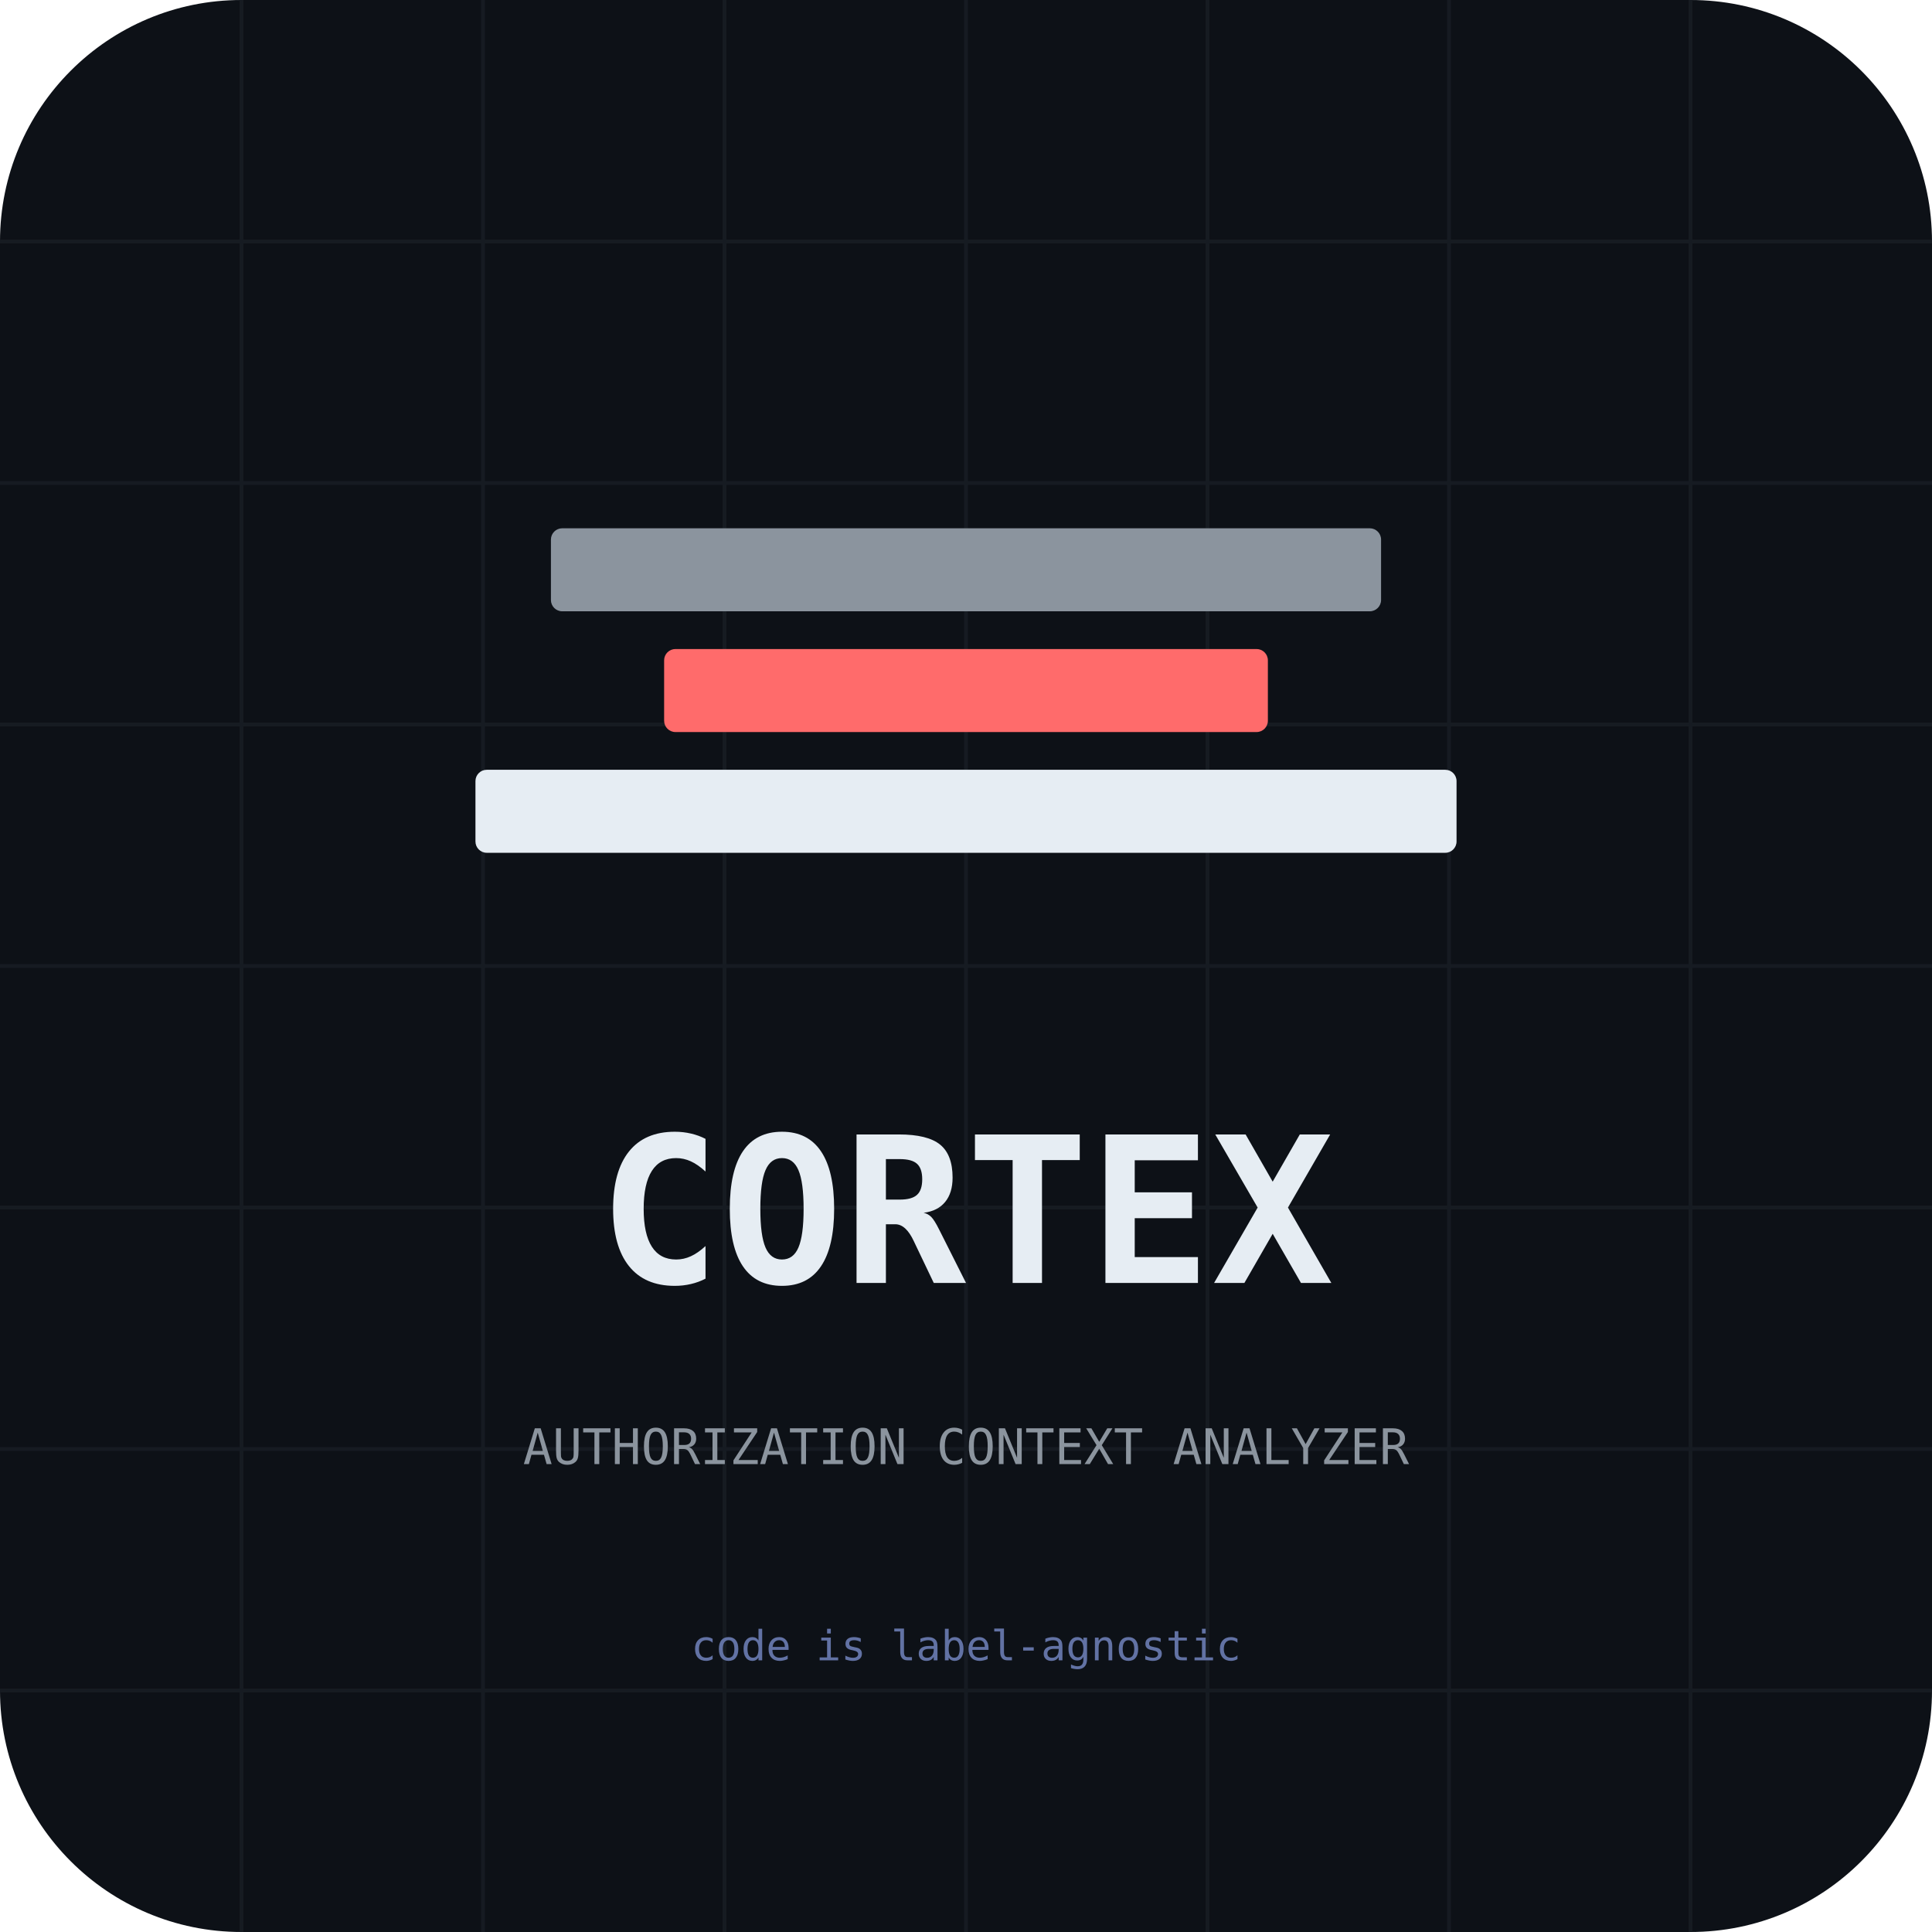
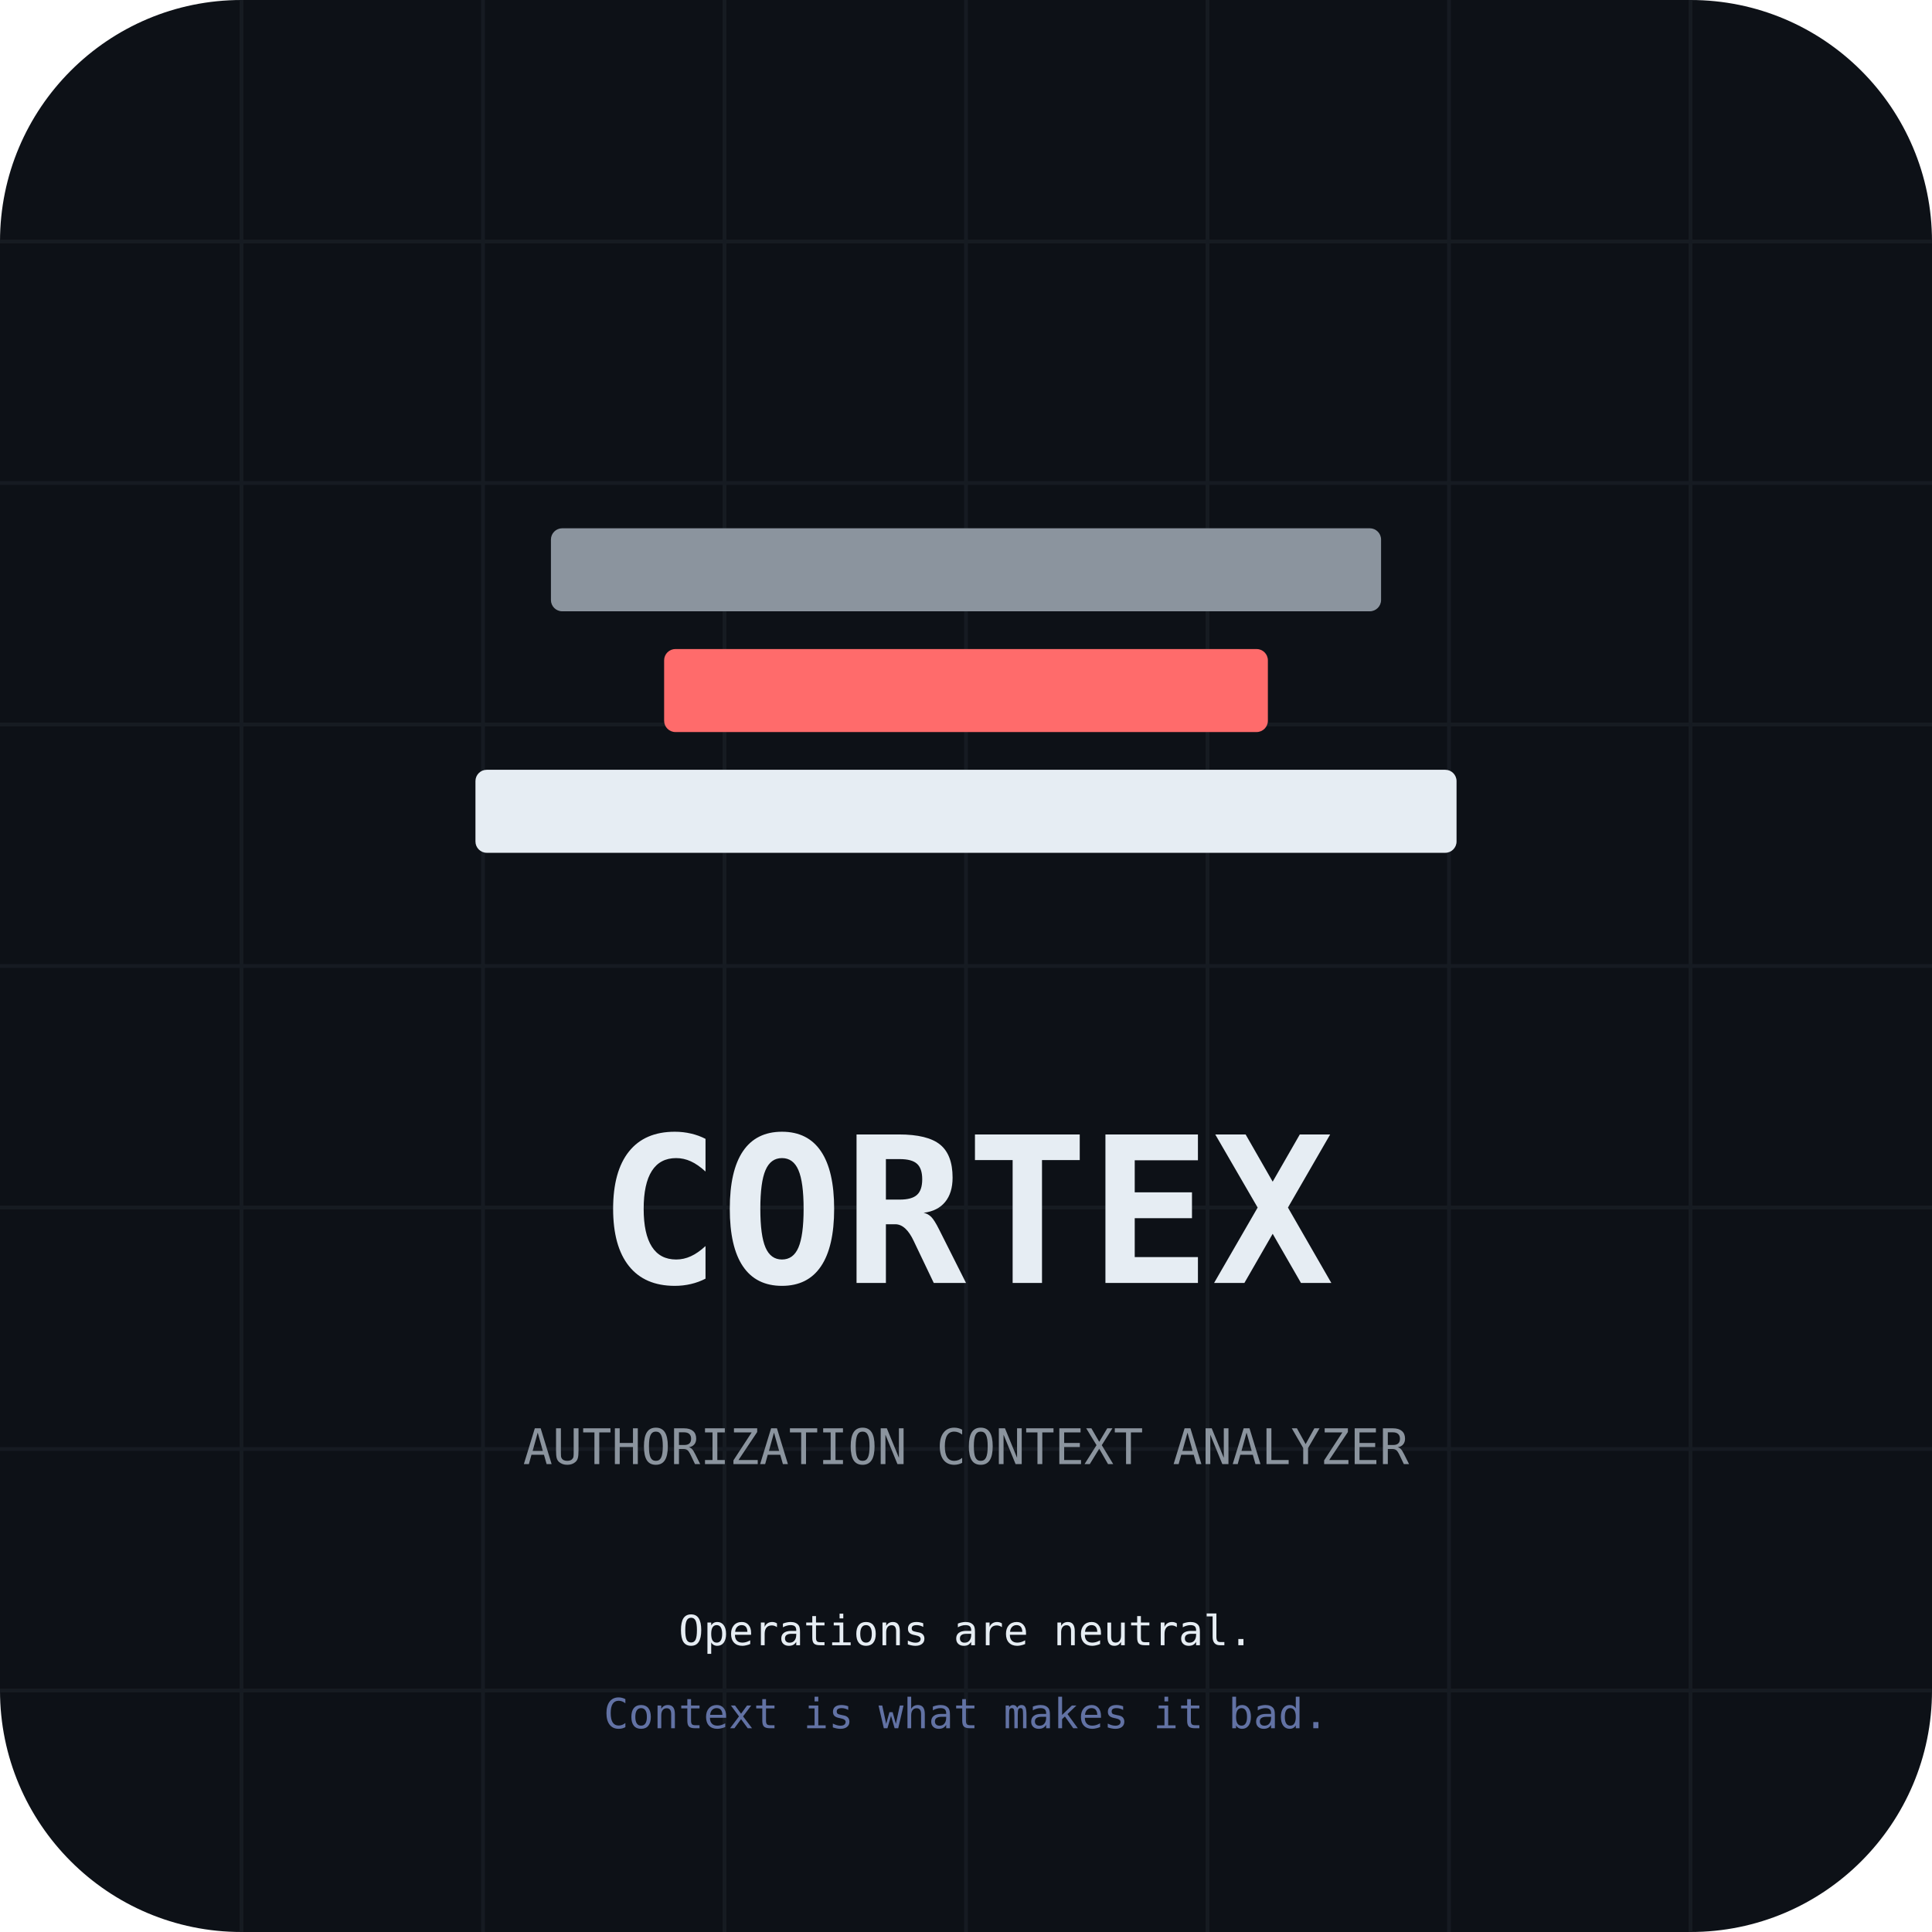
<svg xmlns="http://www.w3.org/2000/svg" viewBox="0 0 512 512" width="512" height="512" role="img" aria-label="Cortex logo">
  <rect width="512" height="512" fill="#0d1117" rx="64" />
  <g stroke="#161b22" stroke-width="1">
    <path d="M0 64 H512 M0 128 H512 M0 192 H512 M0 256 H512 M0 320 H512 M0 384 H512 M0 448 H512" />
    <path d="M64 0 V512 M128 0 V512 M192 0 V512 M256 0 V512 M320 0 V512 M384 0 V512 M448 0 V512" />
  </g>
  <g transform="translate(256, 180)">
    <rect x="-110" y="-40" width="220" height="22" fill="#8b949e" rx="3" />
    <rect x="-80" y="-8" width="160" height="22" fill="#ff6b6b" rx="3" />
    <rect x="-130" y="24" width="260" height="22" fill="#e6edf3" rx="3" />
  </g>
  <text x="256" y="340" text-anchor="middle" font-family="DejaVu Sans Mono, ui-monospace, SFMono-Regular, Menlo, Consolas, monospace" font-size="54" font-weight="700" fill="#e6edf3">CORTEX</text>
  <text x="256" y="388" text-anchor="middle" font-family="DejaVu Sans Mono, ui-monospace, SFMono-Regular, Menlo, Consolas, monospace" font-size="13" fill="#8b949e">AUTHORIZATION CONTEXT ANALYZER</text>
-   <text x="256" y="440" text-anchor="middle" font-family="DejaVu Sans Mono, ui-monospace, SFMono-Regular, Menlo, Consolas, monospace" font-size="11" fill="#6272a4">code is label-agnostic</text>
+   <text x="256" y="436" text-anchor="middle" font-family="DejaVu Sans Mono, ui-monospace, SFMono-Regular, Menlo, Consolas, monospace" font-size="11" fill="#e6edf3">Operations are neutral.</text>
+   <text x="256" y="458" text-anchor="middle" font-family="DejaVu Sans Mono, ui-monospace, SFMono-Regular, Menlo, Consolas, monospace" font-size="11" fill="#6272a4">Context is what makes it bad.</text>
</svg>
